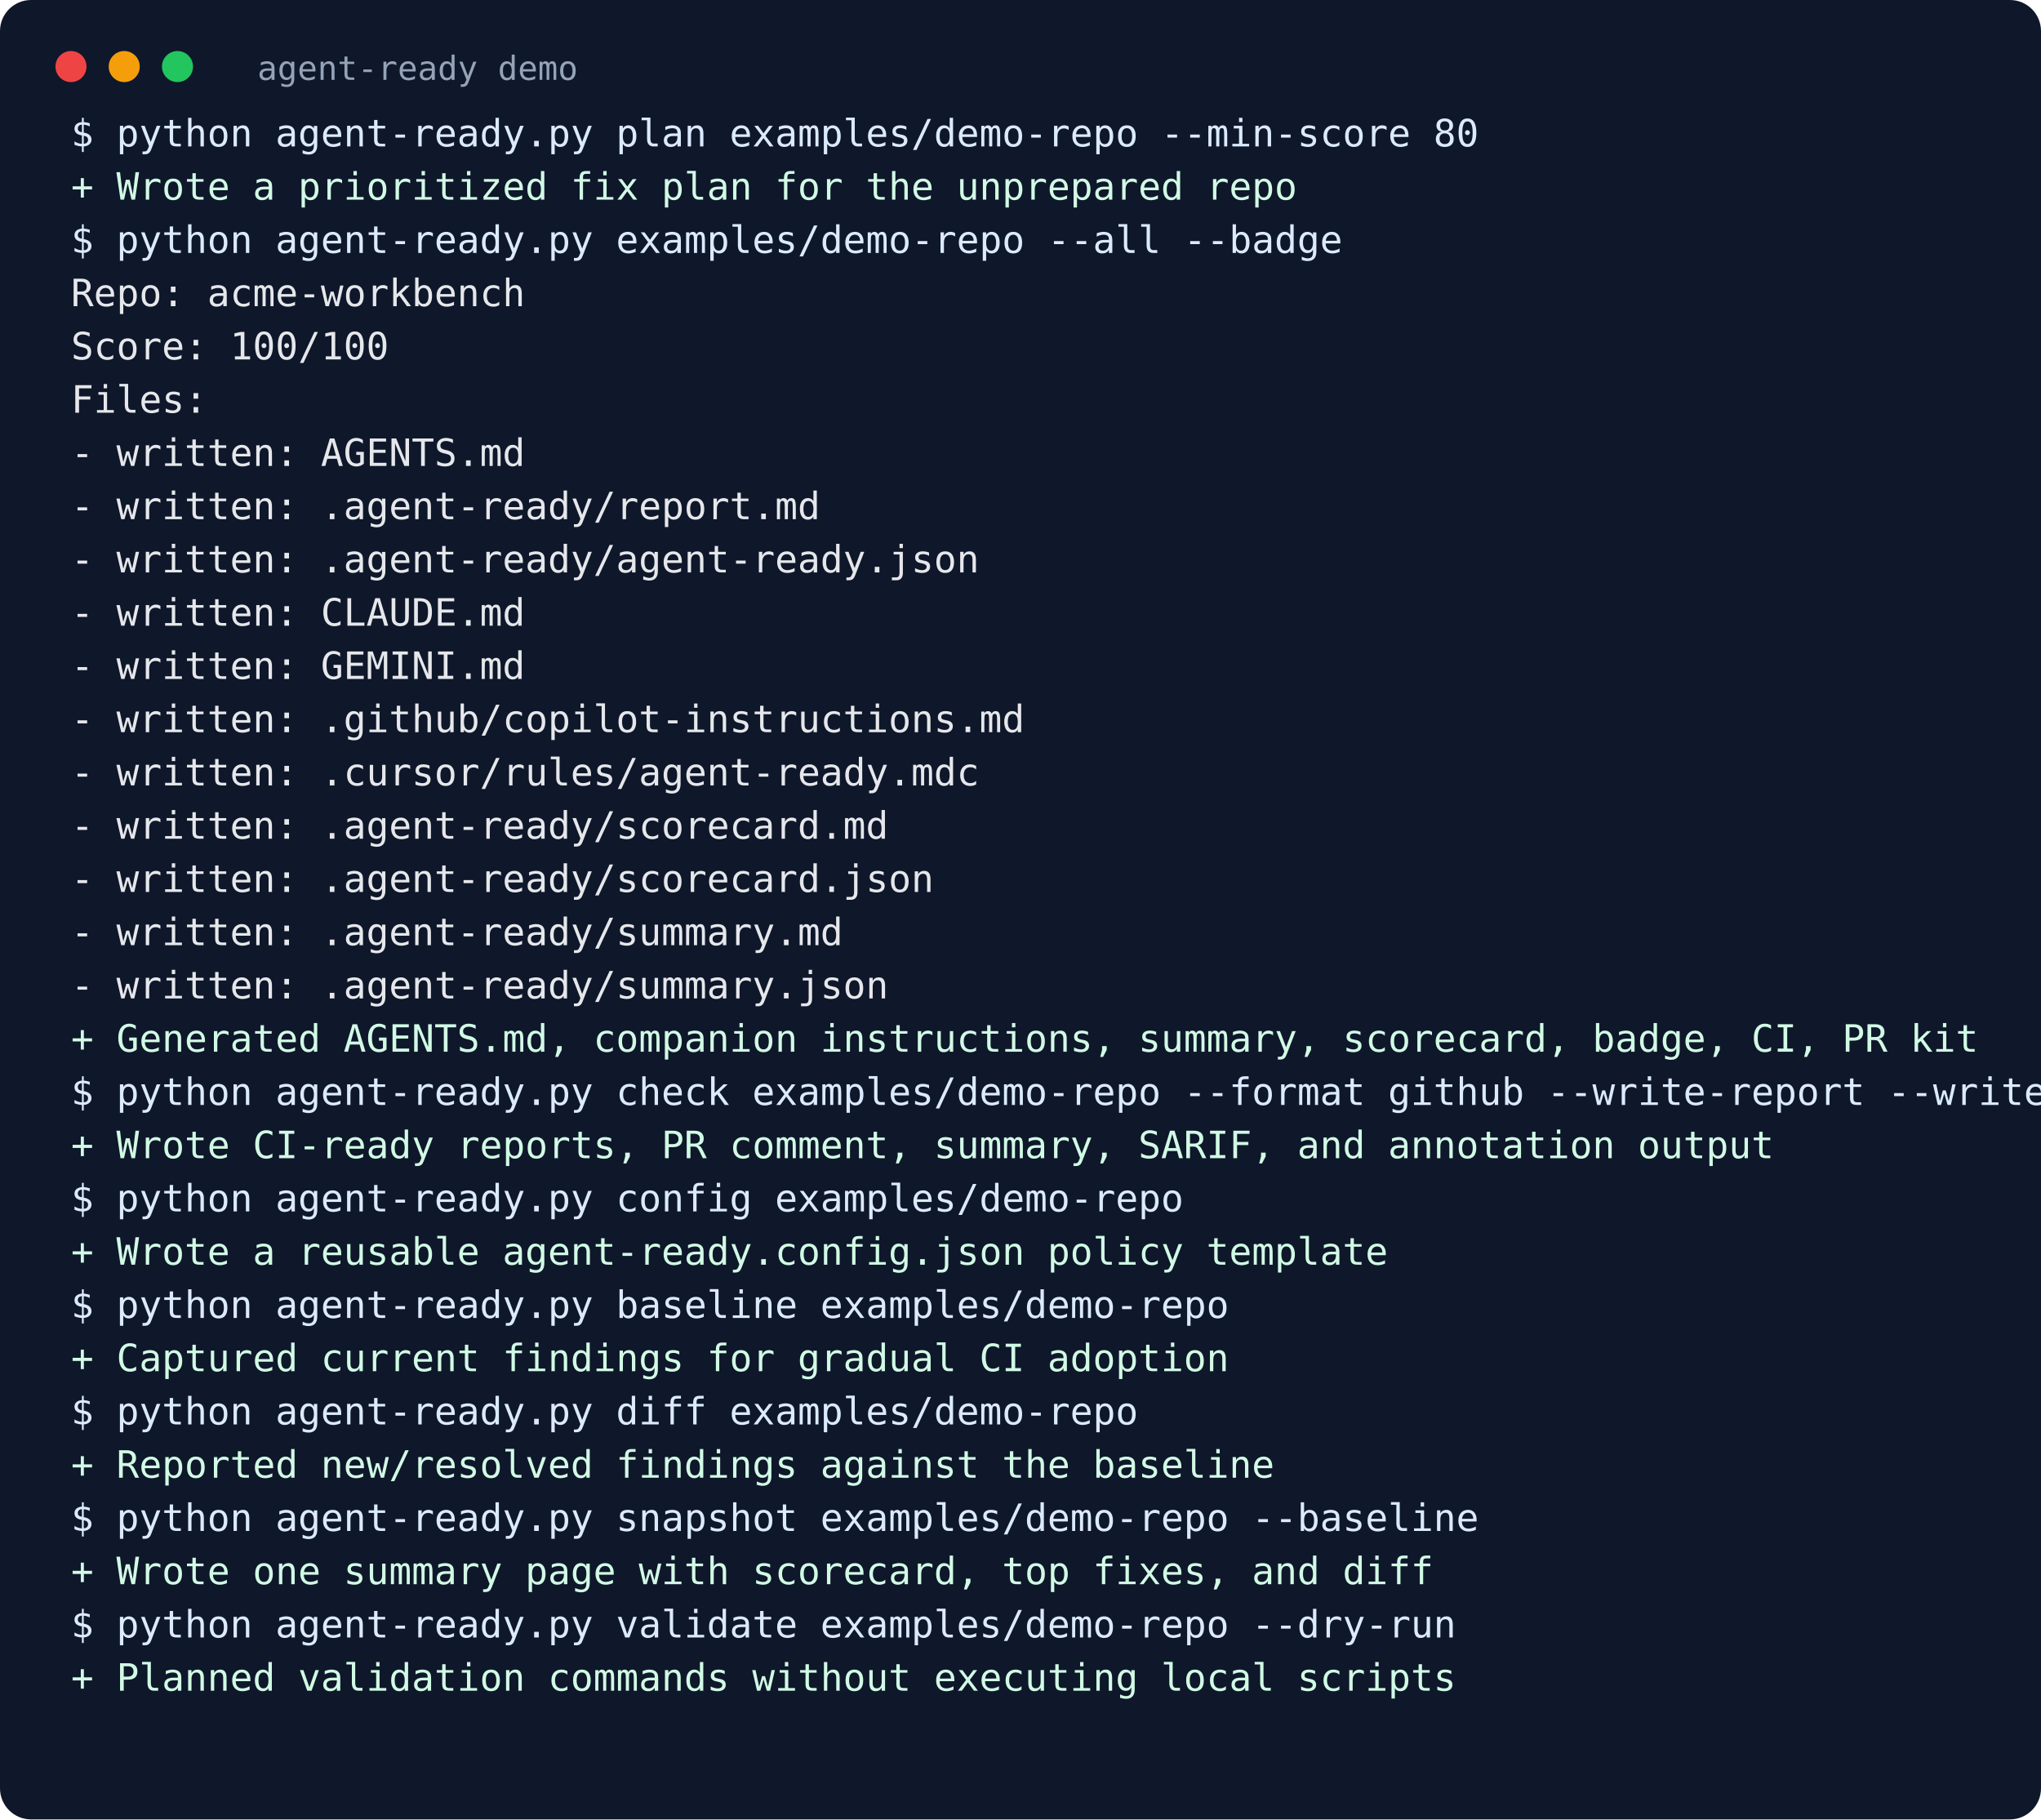
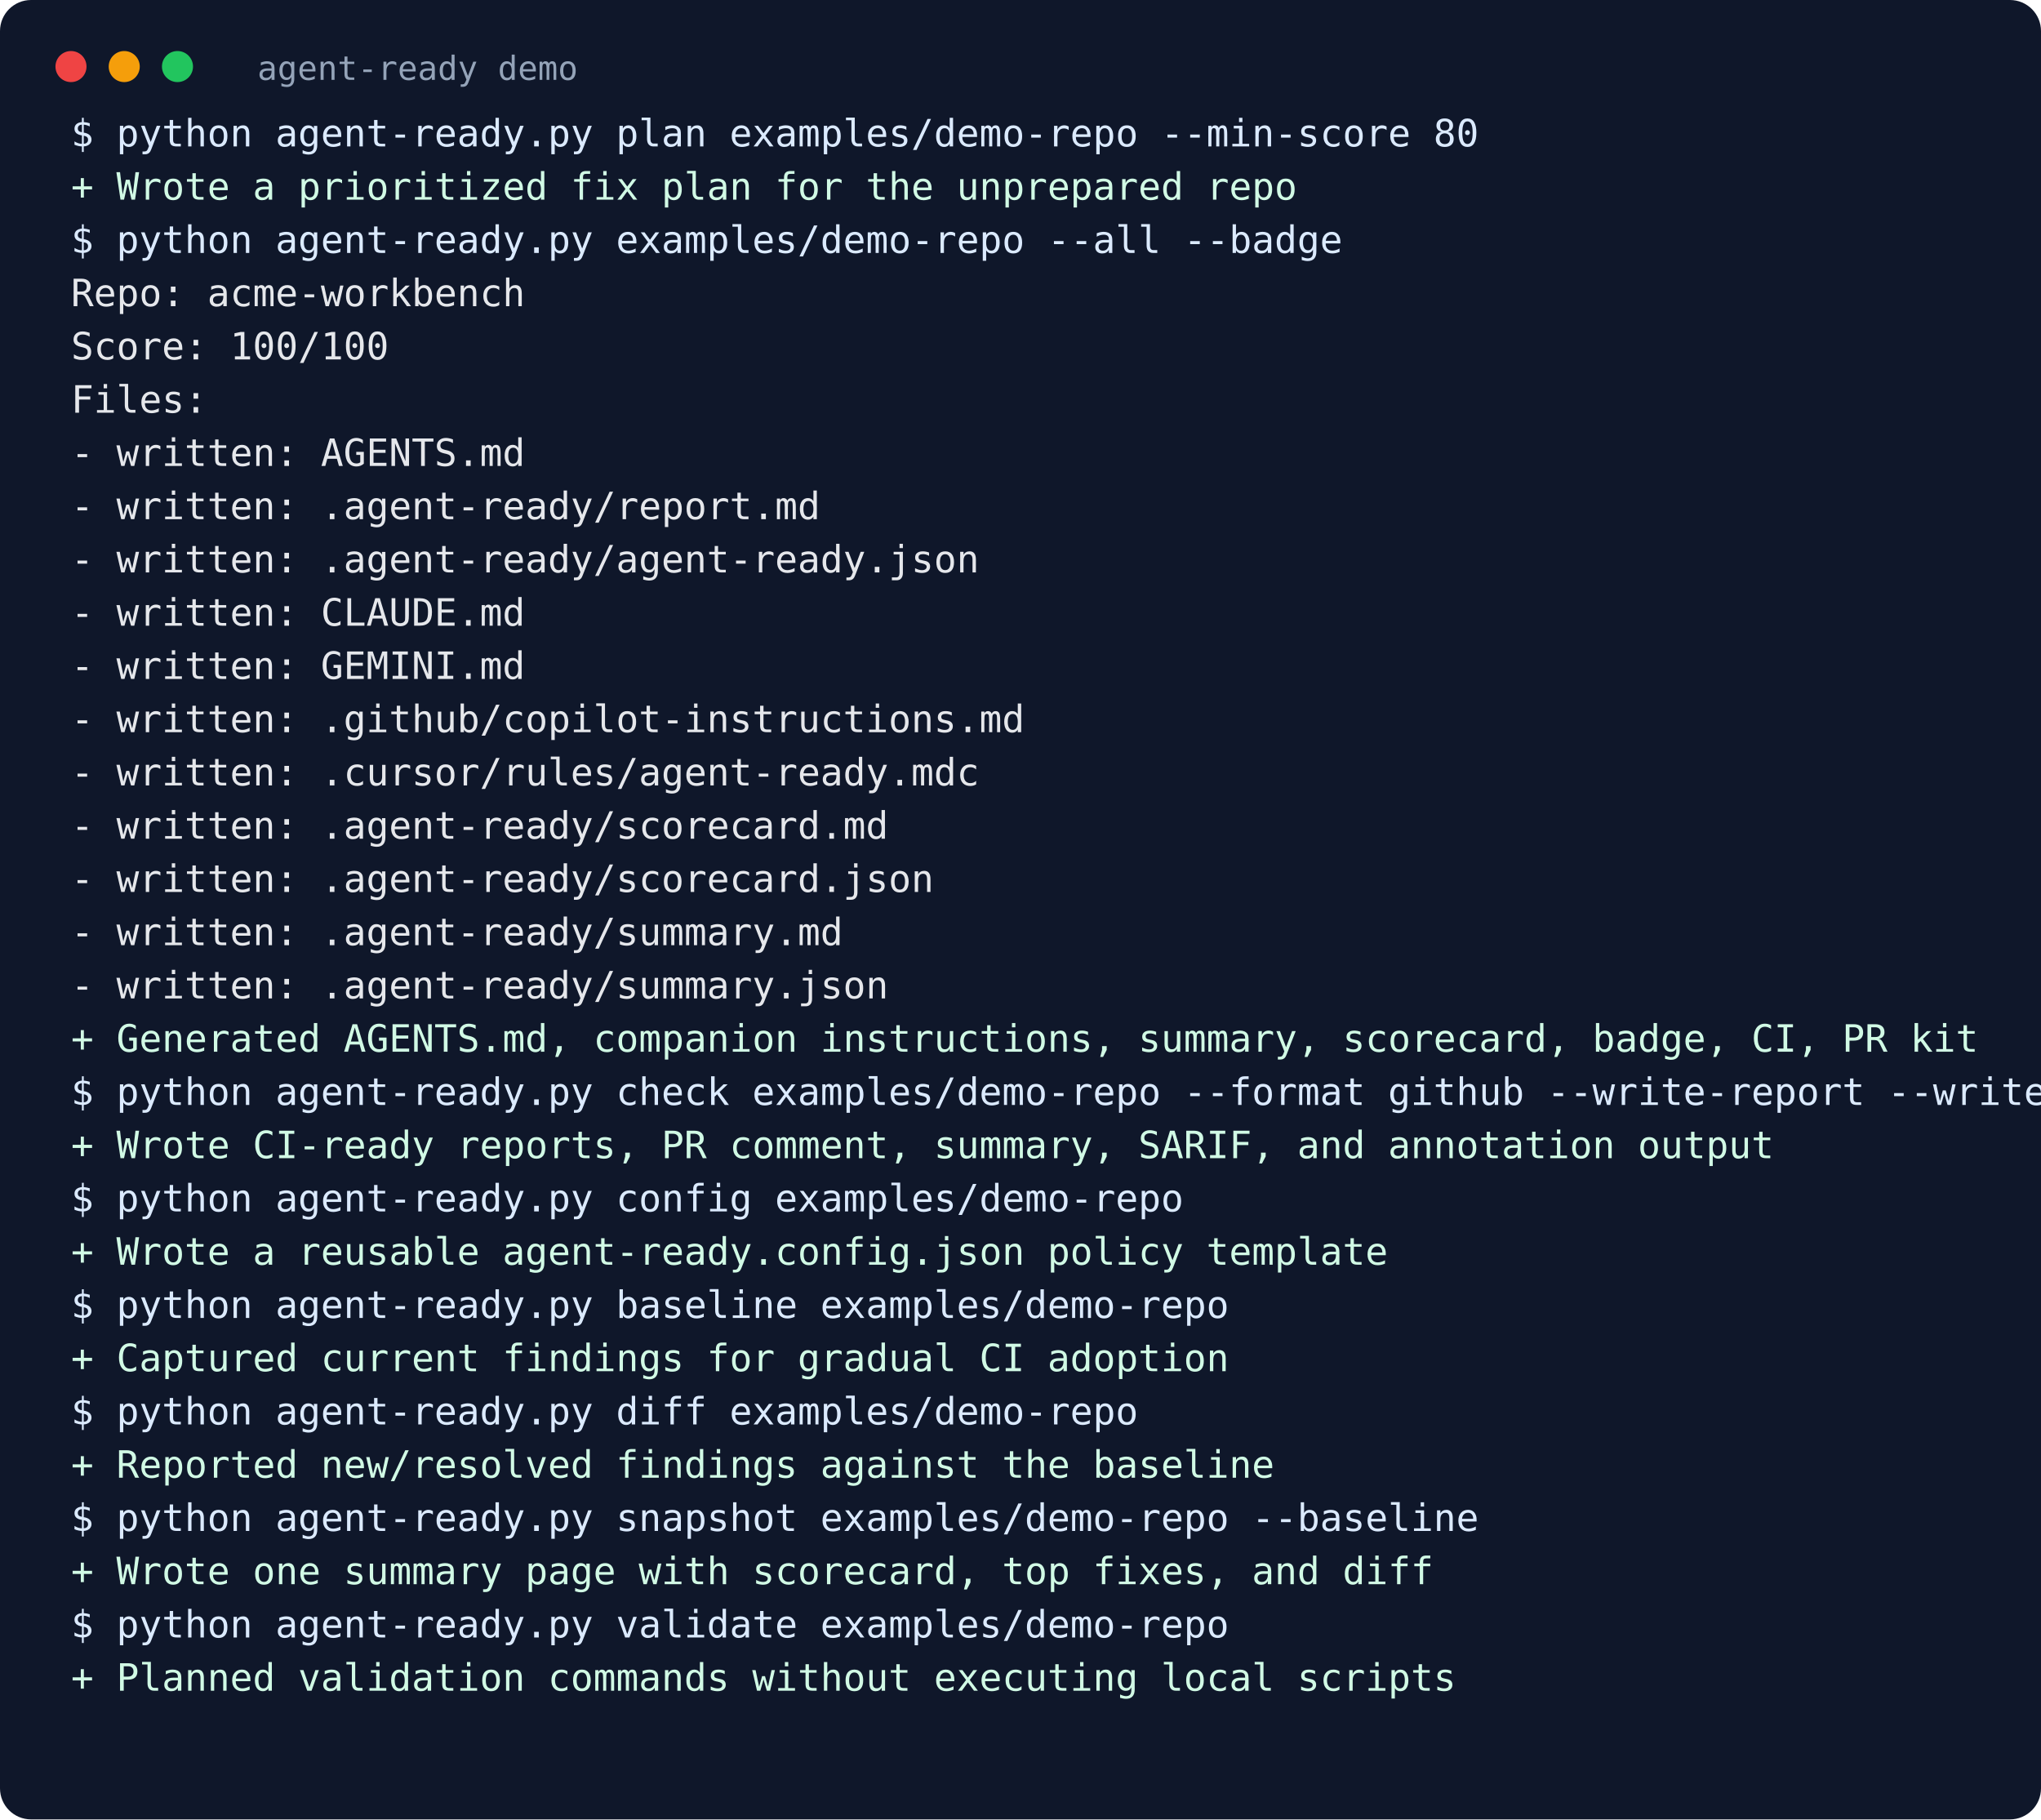
<svg xmlns="http://www.w3.org/2000/svg" width="920" height="820" viewBox="0 0 920 820" role="img" aria-label="Agent Ready terminal demo">
  <rect width="100%" height="100%" rx="14" fill="#0f172a" />
  <circle cx="32" cy="30" r="7" fill="#ef4444" />
  <circle cx="56" cy="30" r="7" fill="#f59e0b" />
  <circle cx="80" cy="30" r="7" fill="#22c55e" />
  <text x="116" y="36" fill="#94a3b8" font-family="Consolas, Monaco, monospace" font-size="15">agent-ready demo</text>
  <g font-family="Consolas, Monaco, monospace" font-size="17">
    <text x="32" y="66" fill="#dbeafe">$ python agent-ready.py plan examples/demo-repo --min-score 80</text>
    <text x="32" y="90" fill="#d1fae5">+ Wrote a prioritized fix plan for the unprepared repo</text>
    <text x="32" y="114" fill="#dbeafe">$ python agent-ready.py examples/demo-repo --all --badge</text>
    <text x="32" y="138" fill="#e5e7eb">Repo: acme-workbench</text>
    <text x="32" y="162" fill="#e5e7eb">Score: 100/100</text>
    <text x="32" y="186" fill="#e5e7eb">Files:</text>
    <text x="32" y="210" fill="#e5e7eb">- written: AGENTS.md</text>
    <text x="32" y="234" fill="#e5e7eb">- written: .agent-ready/report.md</text>
    <text x="32" y="258" fill="#e5e7eb">- written: .agent-ready/agent-ready.json</text>
    <text x="32" y="282" fill="#e5e7eb">- written: CLAUDE.md</text>
    <text x="32" y="306" fill="#e5e7eb">- written: GEMINI.md</text>
    <text x="32" y="330" fill="#e5e7eb">- written: .github/copilot-instructions.md</text>
    <text x="32" y="354" fill="#e5e7eb">- written: .cursor/rules/agent-ready.mdc</text>
    <text x="32" y="378" fill="#e5e7eb">- written: .agent-ready/scorecard.md</text>
    <text x="32" y="402" fill="#e5e7eb">- written: .agent-ready/scorecard.json</text>
    <text x="32" y="426" fill="#e5e7eb">- written: .agent-ready/summary.md</text>
    <text x="32" y="450" fill="#e5e7eb">- written: .agent-ready/summary.json</text>
    <text x="32" y="474" fill="#d1fae5">+ Generated AGENTS.md, companion instructions, summary, scorecard, badge, CI, PR kit</text>
    <text x="32" y="498" fill="#dbeafe">$ python agent-ready.py check examples/demo-repo --format github --write-report --write-summary --write-comment --write-sarif</text>
    <text x="32" y="522" fill="#d1fae5">+ Wrote CI-ready reports, PR comment, summary, SARIF, and annotation output</text>
    <text x="32" y="546" fill="#dbeafe">$ python agent-ready.py config examples/demo-repo</text>
    <text x="32" y="570" fill="#d1fae5">+ Wrote a reusable agent-ready.config.json policy template</text>
    <text x="32" y="594" fill="#dbeafe">$ python agent-ready.py baseline examples/demo-repo</text>
    <text x="32" y="618" fill="#d1fae5">+ Captured current findings for gradual CI adoption</text>
    <text x="32" y="642" fill="#dbeafe">$ python agent-ready.py diff examples/demo-repo</text>
    <text x="32" y="666" fill="#d1fae5">+ Reported new/resolved findings against the baseline</text>
    <text x="32" y="690" fill="#dbeafe">$ python agent-ready.py snapshot examples/demo-repo --baseline</text>
    <text x="32" y="714" fill="#d1fae5">+ Wrote one summary page with scorecard, top fixes, and diff</text>
-     <text x="32" y="738" fill="#dbeafe">$ python agent-ready.py validate examples/demo-repo --dry-run</text>
+     <text x="32" y="738" fill="#dbeafe">$ python agent-ready.py validate examples/demo-repo</text>
    <text x="32" y="762" fill="#d1fae5">+ Planned validation commands without executing local scripts</text>
  </g>
</svg>
